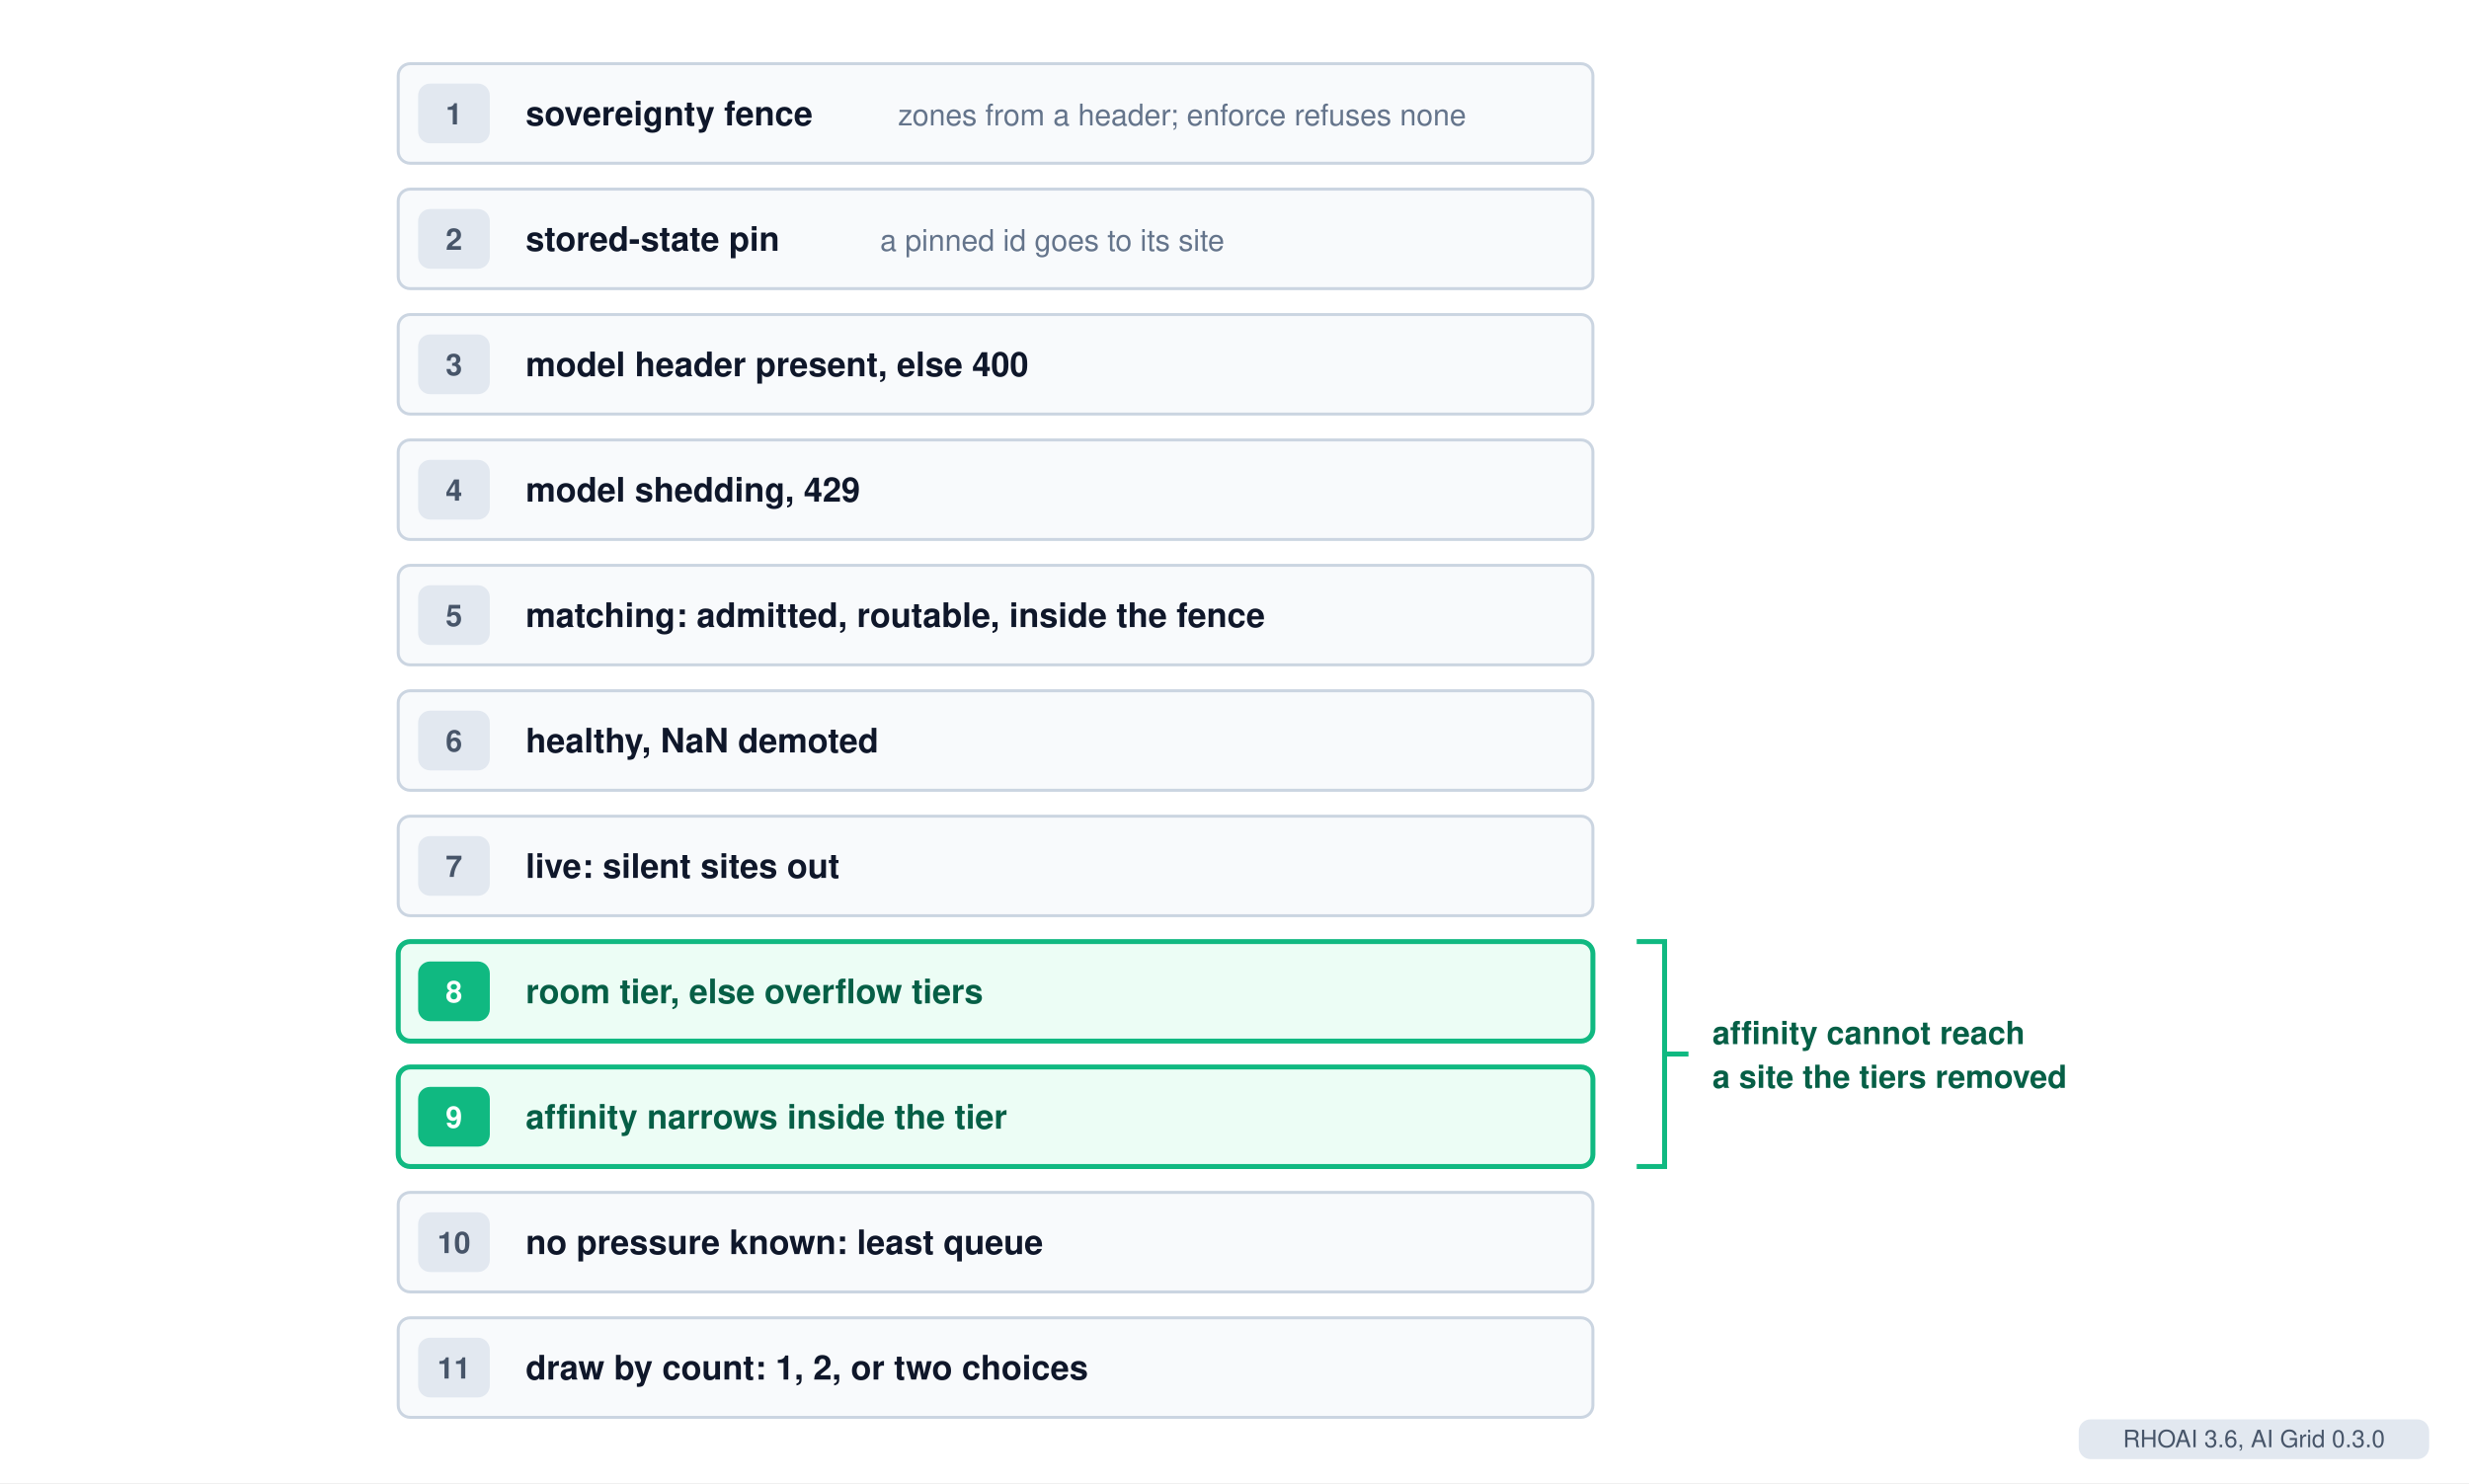
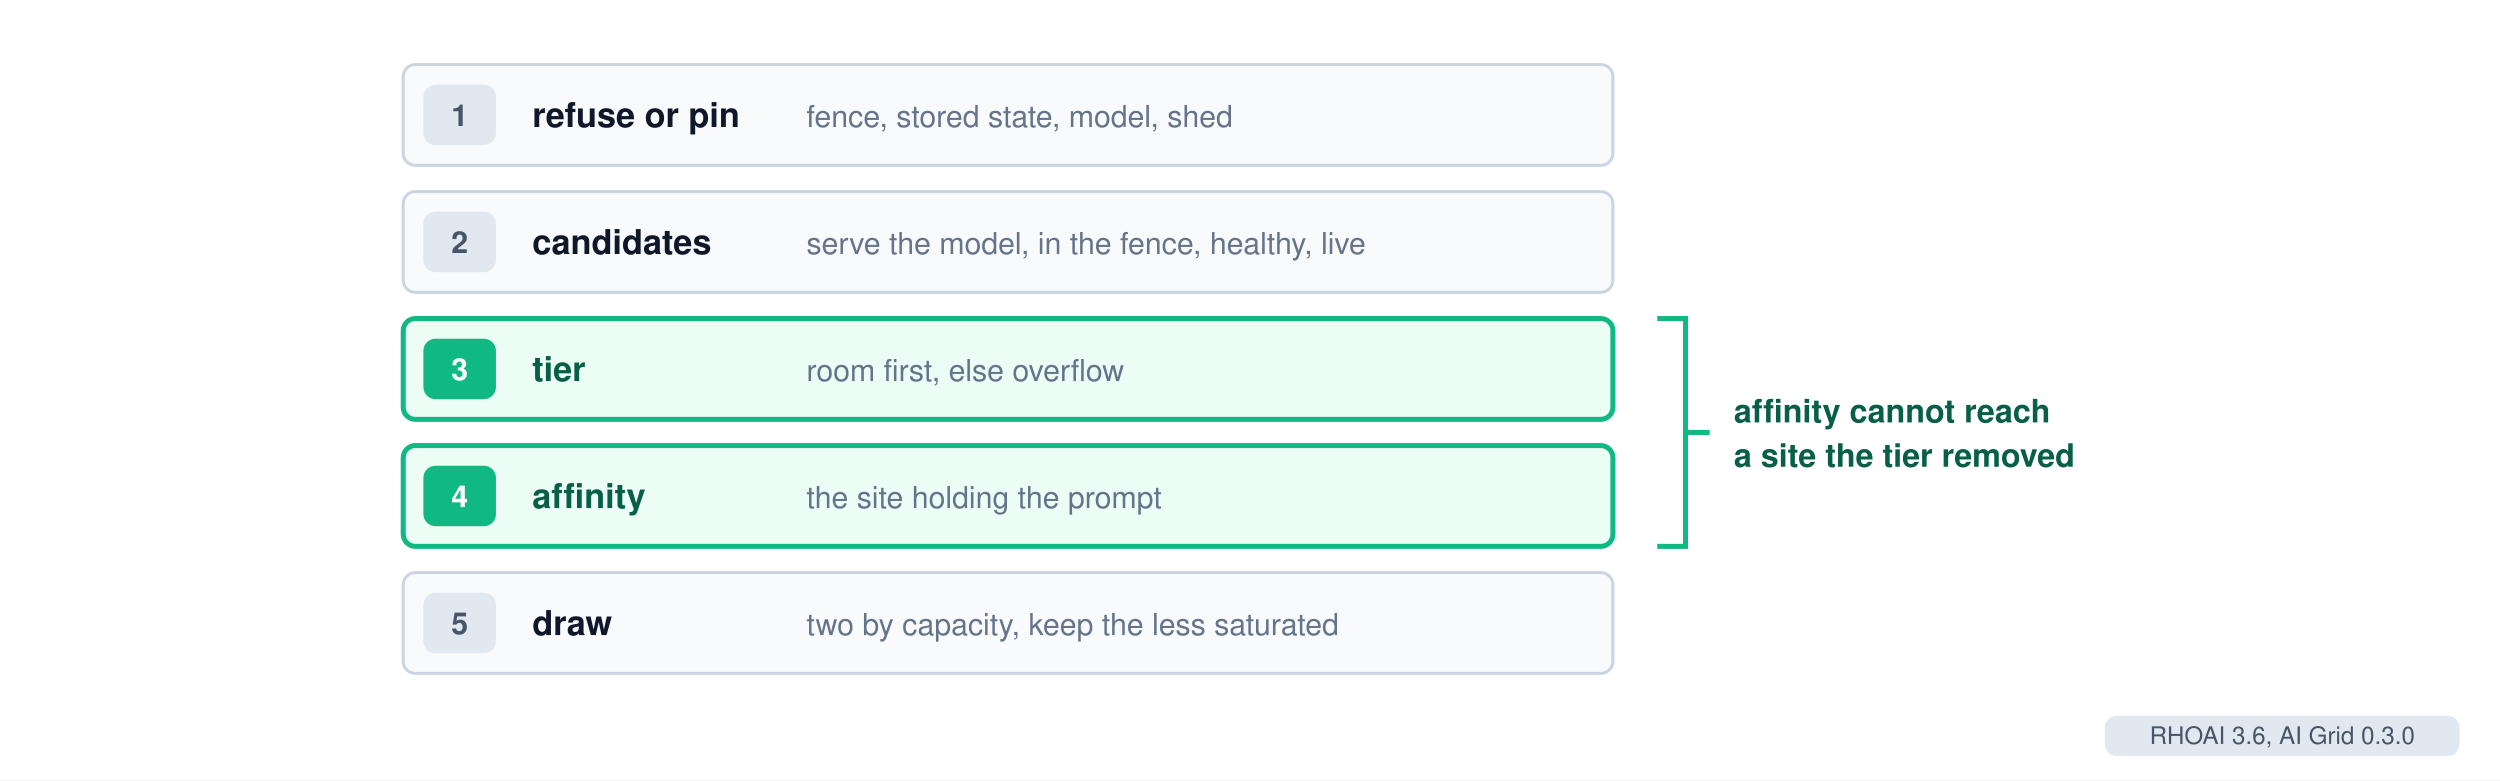
- <svg xmlns="http://www.w3.org/2000/svg" width="1240" height="745" viewBox="0 0 1240 745" font-family="Helvetica, Arial, sans-serif">
-   <rect width="1240" height="745" fill="#ffffff" />
+ <svg xmlns="http://www.w3.org/2000/svg" width="1240" height="387" viewBox="0 0 1240 387" font-family="Helvetica, Arial, sans-serif">
+   <rect width="1240" height="387" fill="#ffffff" />
  <rect x="200" y="32" width="600" height="50" rx="6" fill="#F8FAFC" stroke="#CBD5E1" stroke-width="1.5" />
  <rect x="210" y="42" width="36" height="30" rx="6" fill="#E2E8F0" />
  <text x="228" y="62.5" font-size="15" font-weight="700" fill="#475569" text-anchor="middle">1</text>
  <text x="264" y="63" font-size="17">
-     <tspan font-weight="700" fill="#0F172A">sovereignty fence</tspan>
+     <tspan font-weight="700" fill="#0F172A">refuse or pin</tspan>
  </text>
-   <text x="451" y="63" font-size="15" fill="#64748B">zones from a header; enforce refuses none</text>
+   <text x="400" y="63" font-size="15" fill="#64748B">fence, stored state, model, shed</text>
  <rect x="200" y="95" width="600" height="50" rx="6" fill="#F8FAFC" stroke="#CBD5E1" stroke-width="1.5" />
  <rect x="210" y="105" width="36" height="30" rx="6" fill="#E2E8F0" />
  <text x="228" y="125.5" font-size="15" font-weight="700" fill="#475569" text-anchor="middle">2</text>
  <text x="264" y="126" font-size="17">
-     <tspan font-weight="700" fill="#0F172A">stored-state pin</tspan>
+     <tspan font-weight="700" fill="#0F172A">candidates</tspan>
  </text>
-   <text x="442" y="126" font-size="15" fill="#64748B">a pinned id goes to its site</text>
-   <rect x="200" y="158" width="600" height="50" rx="6" fill="#F8FAFC" stroke="#CBD5E1" stroke-width="1.5" />
-   <rect x="210" y="168" width="36" height="30" rx="6" fill="#E2E8F0" />
-   <text x="228" y="188.5" font-size="15" font-weight="700" fill="#475569" text-anchor="middle">3</text>
+   <text x="400" y="126" font-size="15" fill="#64748B">serve the model, in the fence, healthy, live</text>
+   <rect x="200" y="158" width="600" height="50" rx="6" fill="#ECFDF5" stroke="#10B981" stroke-width="2.5" />
+   <rect x="210" y="168" width="36" height="30" rx="6" fill="#10B981" />
+   <text x="228" y="188.5" font-size="15" font-weight="700" fill="#ffffff" text-anchor="middle">3</text>
  <text x="264" y="189" font-size="17">
-     <tspan font-weight="700" fill="#0F172A">model header present, else 400</tspan>
+     <tspan font-weight="700" fill="#065F46">tier</tspan>
  </text>
-   <rect x="200" y="221" width="600" height="50" rx="6" fill="#F8FAFC" stroke="#CBD5E1" stroke-width="1.5" />
-   <rect x="210" y="231" width="36" height="30" rx="6" fill="#E2E8F0" />
-   <text x="228" y="251.5" font-size="15" font-weight="700" fill="#475569" text-anchor="middle">4</text>
+   <text x="400" y="189" font-size="15" fill="#64748B">room first, else overflow</text>
+   <rect x="200" y="221" width="600" height="50" rx="6" fill="#ECFDF5" stroke="#10B981" stroke-width="2.5" />
+   <rect x="210" y="231" width="36" height="30" rx="6" fill="#10B981" />
+   <text x="228" y="251.5" font-size="15" font-weight="700" fill="#ffffff" text-anchor="middle">4</text>
  <text x="264" y="252" font-size="17">
-     <tspan font-weight="700" fill="#0F172A">model shedding, 429</tspan>
+     <tspan font-weight="700" fill="#065F46">affinity</tspan>
  </text>
+   <text x="400" y="252" font-size="15" fill="#64748B">the site holding the prompt</text>
  <rect x="200" y="284" width="600" height="50" rx="6" fill="#F8FAFC" stroke="#CBD5E1" stroke-width="1.5" />
  <rect x="210" y="294" width="36" height="30" rx="6" fill="#E2E8F0" />
  <text x="228" y="314.5" font-size="15" font-weight="700" fill="#475569" text-anchor="middle">5</text>
  <text x="264" y="315" font-size="17">
-     <tspan font-weight="700" fill="#0F172A">matching: admitted, routable, inside the fence</tspan>
+     <tspan font-weight="700" fill="#0F172A">draw</tspan>
  </text>
-   <rect x="200" y="347" width="600" height="50" rx="6" fill="#F8FAFC" stroke="#CBD5E1" stroke-width="1.5" />
-   <rect x="210" y="357" width="36" height="30" rx="6" fill="#E2E8F0" />
-   <text x="228" y="377.5" font-size="15" font-weight="700" fill="#475569" text-anchor="middle">6</text>
-   <text x="264" y="378" font-size="17">
-     <tspan font-weight="700" fill="#0F172A">healthy, NaN demoted</tspan>
-   </text>
-   <rect x="200" y="410" width="600" height="50" rx="6" fill="#F8FAFC" stroke="#CBD5E1" stroke-width="1.5" />
-   <rect x="210" y="420" width="36" height="30" rx="6" fill="#E2E8F0" />
-   <text x="228" y="440.5" font-size="15" font-weight="700" fill="#475569" text-anchor="middle">7</text>
-   <text x="264" y="441" font-size="17">
-     <tspan font-weight="700" fill="#0F172A">live: silent sites out</tspan>
-   </text>
-   <rect x="200" y="473" width="600" height="50" rx="6" fill="#ECFDF5" stroke="#10B981" stroke-width="2.5" />
-   <rect x="210" y="483" width="36" height="30" rx="6" fill="#10B981" />
-   <text x="228" y="503.5" font-size="15" font-weight="700" fill="#ffffff" text-anchor="middle">8</text>
-   <text x="264" y="504" font-size="17">
-     <tspan font-weight="700" fill="#065F46">room tier, else overflow tiers</tspan>
-   </text>
-   <rect x="200" y="536" width="600" height="50" rx="6" fill="#ECFDF5" stroke="#10B981" stroke-width="2.5" />
-   <rect x="210" y="546" width="36" height="30" rx="6" fill="#10B981" />
-   <text x="228" y="566.5" font-size="15" font-weight="700" fill="#ffffff" text-anchor="middle">9</text>
-   <text x="264" y="567" font-size="17">
-     <tspan font-weight="700" fill="#065F46">affinity narrows inside the tier</tspan>
-   </text>
-   <rect x="200" y="599" width="600" height="50" rx="6" fill="#F8FAFC" stroke="#CBD5E1" stroke-width="1.5" />
-   <rect x="210" y="609" width="36" height="30" rx="6" fill="#E2E8F0" />
-   <text x="228" y="629.5" font-size="15" font-weight="700" fill="#475569" text-anchor="middle">10</text>
-   <text x="264" y="630" font-size="17">
-     <tspan font-weight="700" fill="#0F172A">no pressure known: least queue</tspan>
-   </text>
-   <rect x="200" y="662" width="600" height="50" rx="6" fill="#F8FAFC" stroke="#CBD5E1" stroke-width="1.5" />
-   <rect x="210" y="672" width="36" height="30" rx="6" fill="#E2E8F0" />
-   <text x="228" y="692.5" font-size="15" font-weight="700" fill="#475569" text-anchor="middle">11</text>
-   <text x="264" y="693" font-size="17">
-     <tspan font-weight="700" fill="#0F172A">draw by count: 1, 2, or two choices</tspan>
-   </text>
-   <path d="M822 473 H836 V586 H822" fill="none" stroke="#10B981" stroke-width="2.5" />
-   <line x1="836" y1="529.5" x2="848" y2="529.5" stroke="#10B981" stroke-width="2.5" />
-   <text x="860" y="524.5" font-size="16" font-weight="700" fill="#065F46">affinity cannot reach</text>
-   <text x="860" y="546.5" font-size="16" font-weight="700" fill="#065F46">a site the tiers removed</text>
-   <rect x="1044" y="713" width="176" height="20" rx="6" fill="#E2E8F0" />
-   <text x="1132" y="727" font-size="12" fill="#475569" text-anchor="middle">RHOAI 3.6, AI Grid 0.3.0</text>
+   <text x="400" y="315" font-size="15" fill="#64748B">two by capacity, keep the less saturated</text>
+   <path d="M822 158 H836 V271 H822" fill="none" stroke="#10B981" stroke-width="2.5" />
+   <line x1="836" y1="214.5" x2="848" y2="214.5" stroke="#10B981" stroke-width="2.5" />
+   <text x="860" y="209.5" font-size="16" font-weight="700" fill="#065F46">affinity cannot reach</text>
+   <text x="860" y="231.5" font-size="16" font-weight="700" fill="#065F46">a site the tier removed</text>
+   <rect x="1044" y="355" width="176" height="20" rx="6" fill="#E2E8F0" />
+   <text x="1132" y="369" font-size="12" fill="#475569" text-anchor="middle">RHOAI 3.6, AI Grid 0.3.0</text>
</svg>
